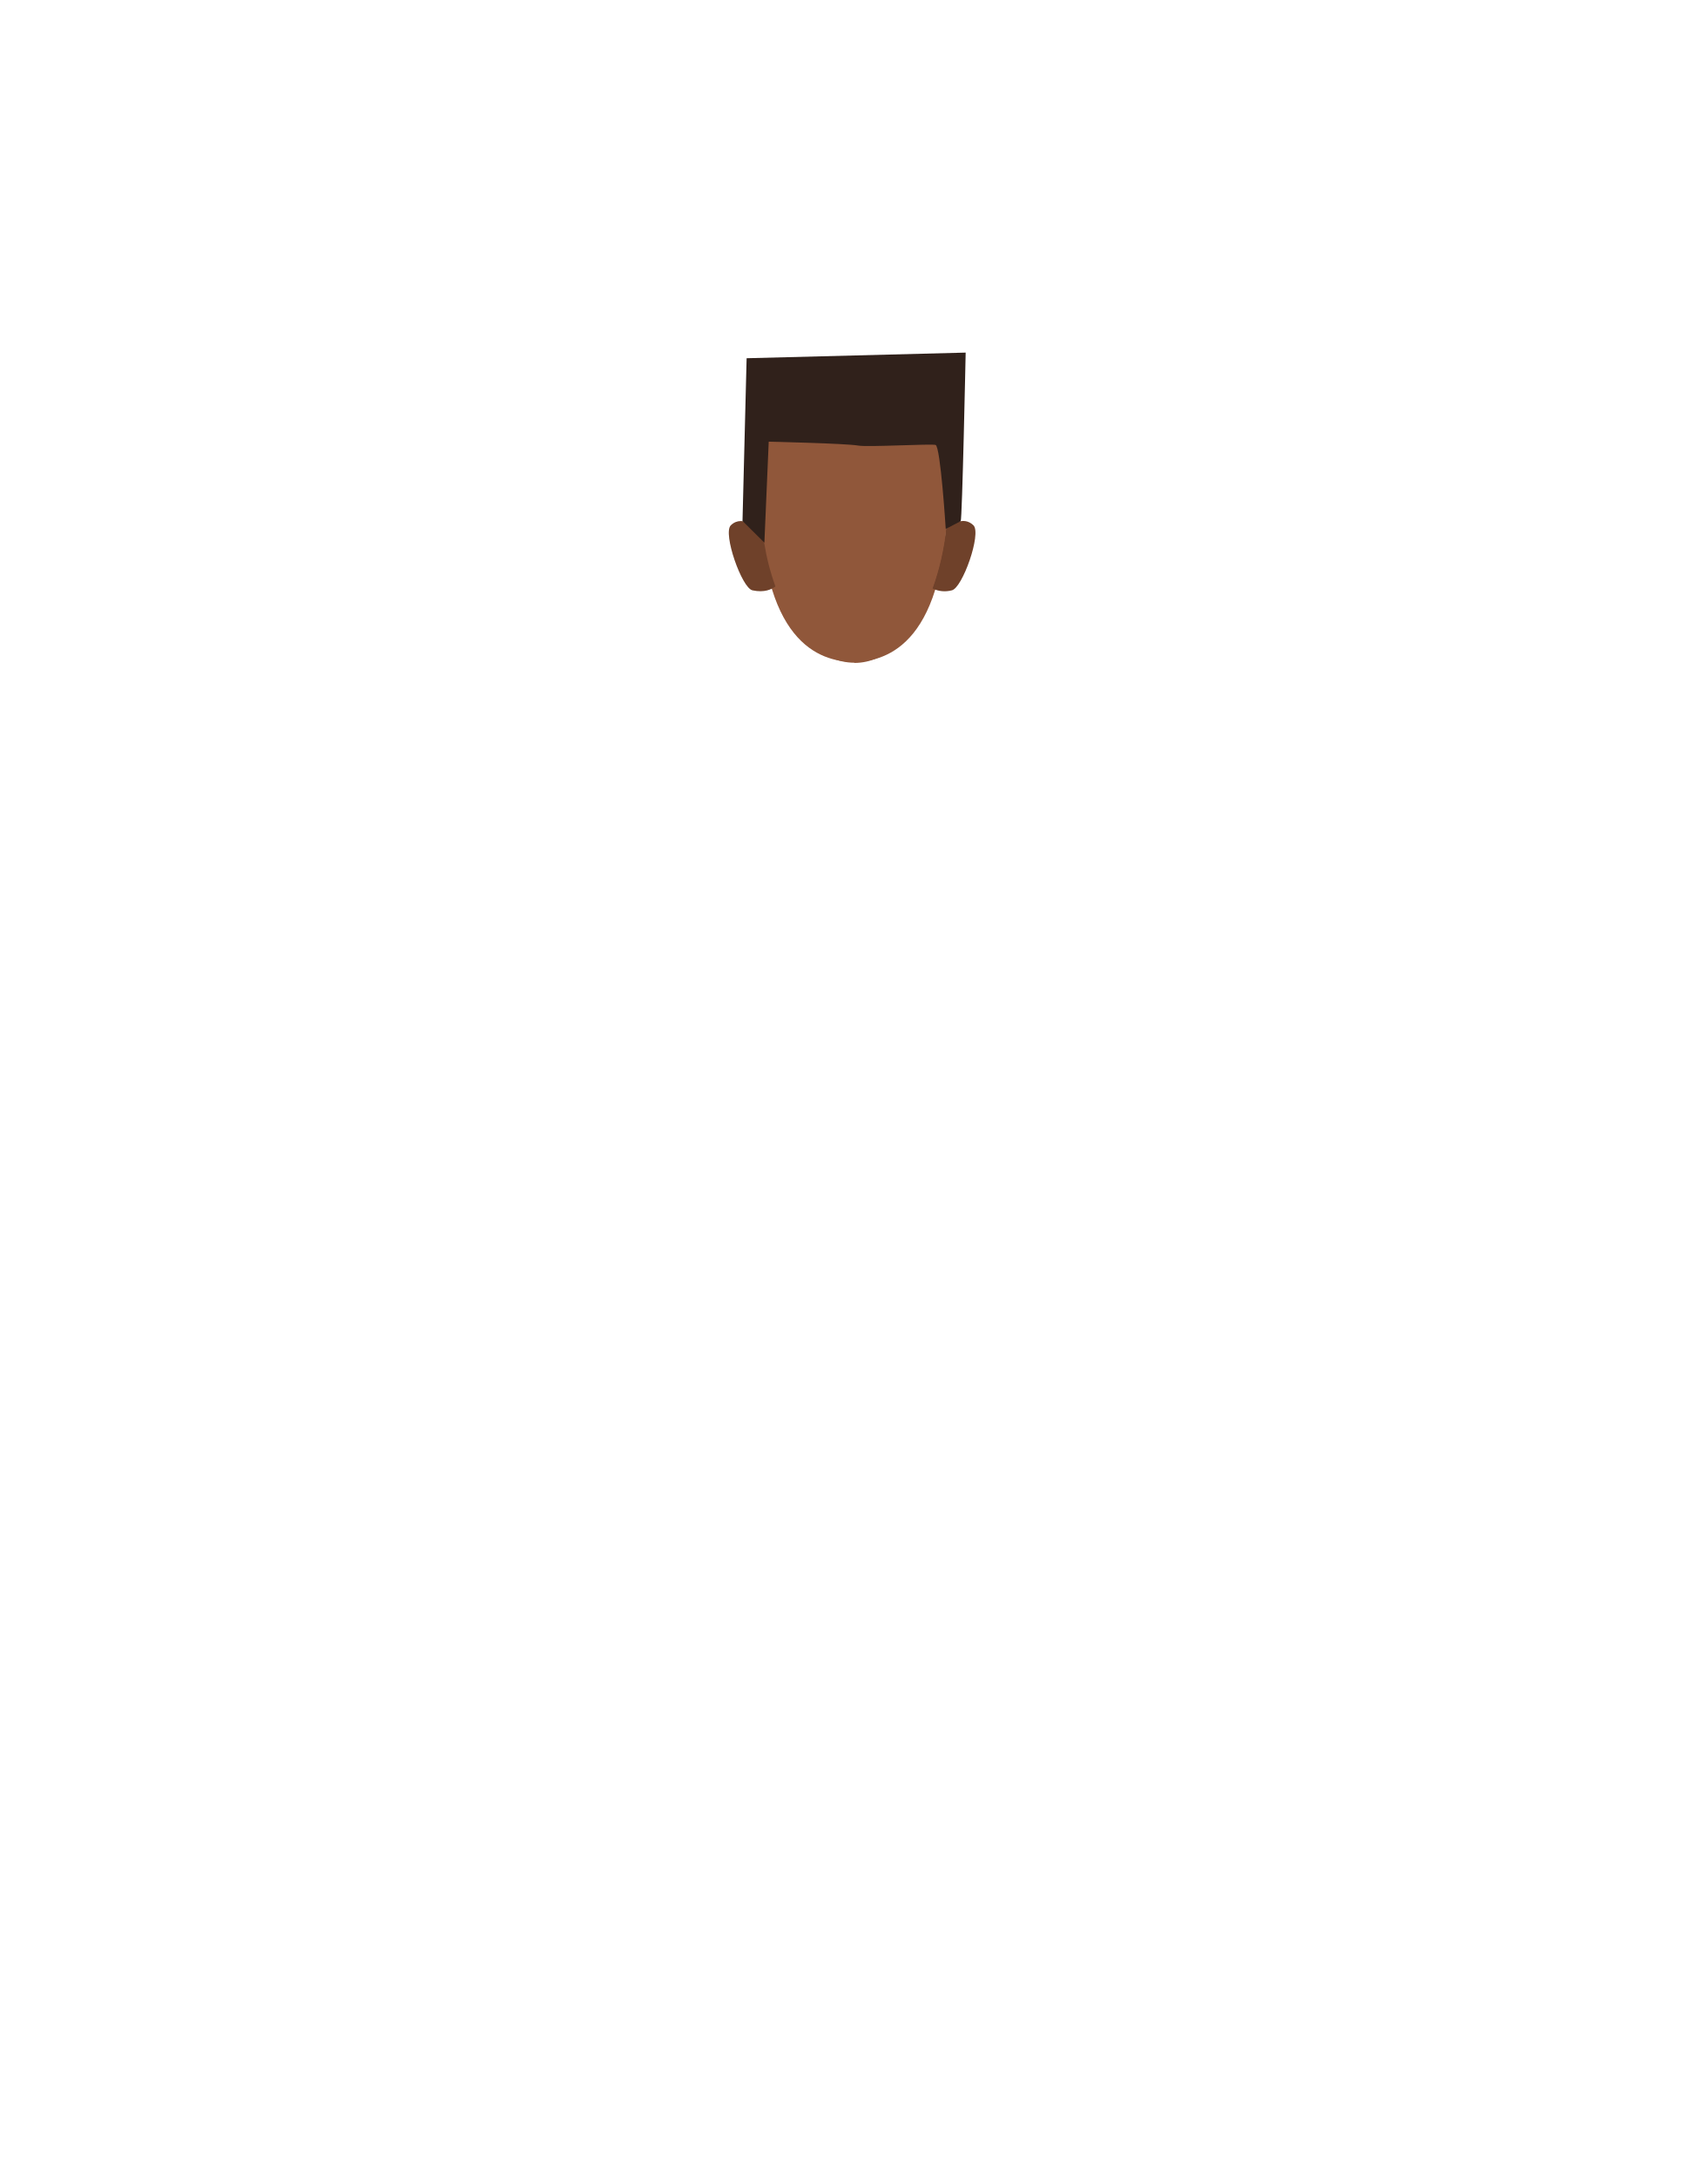
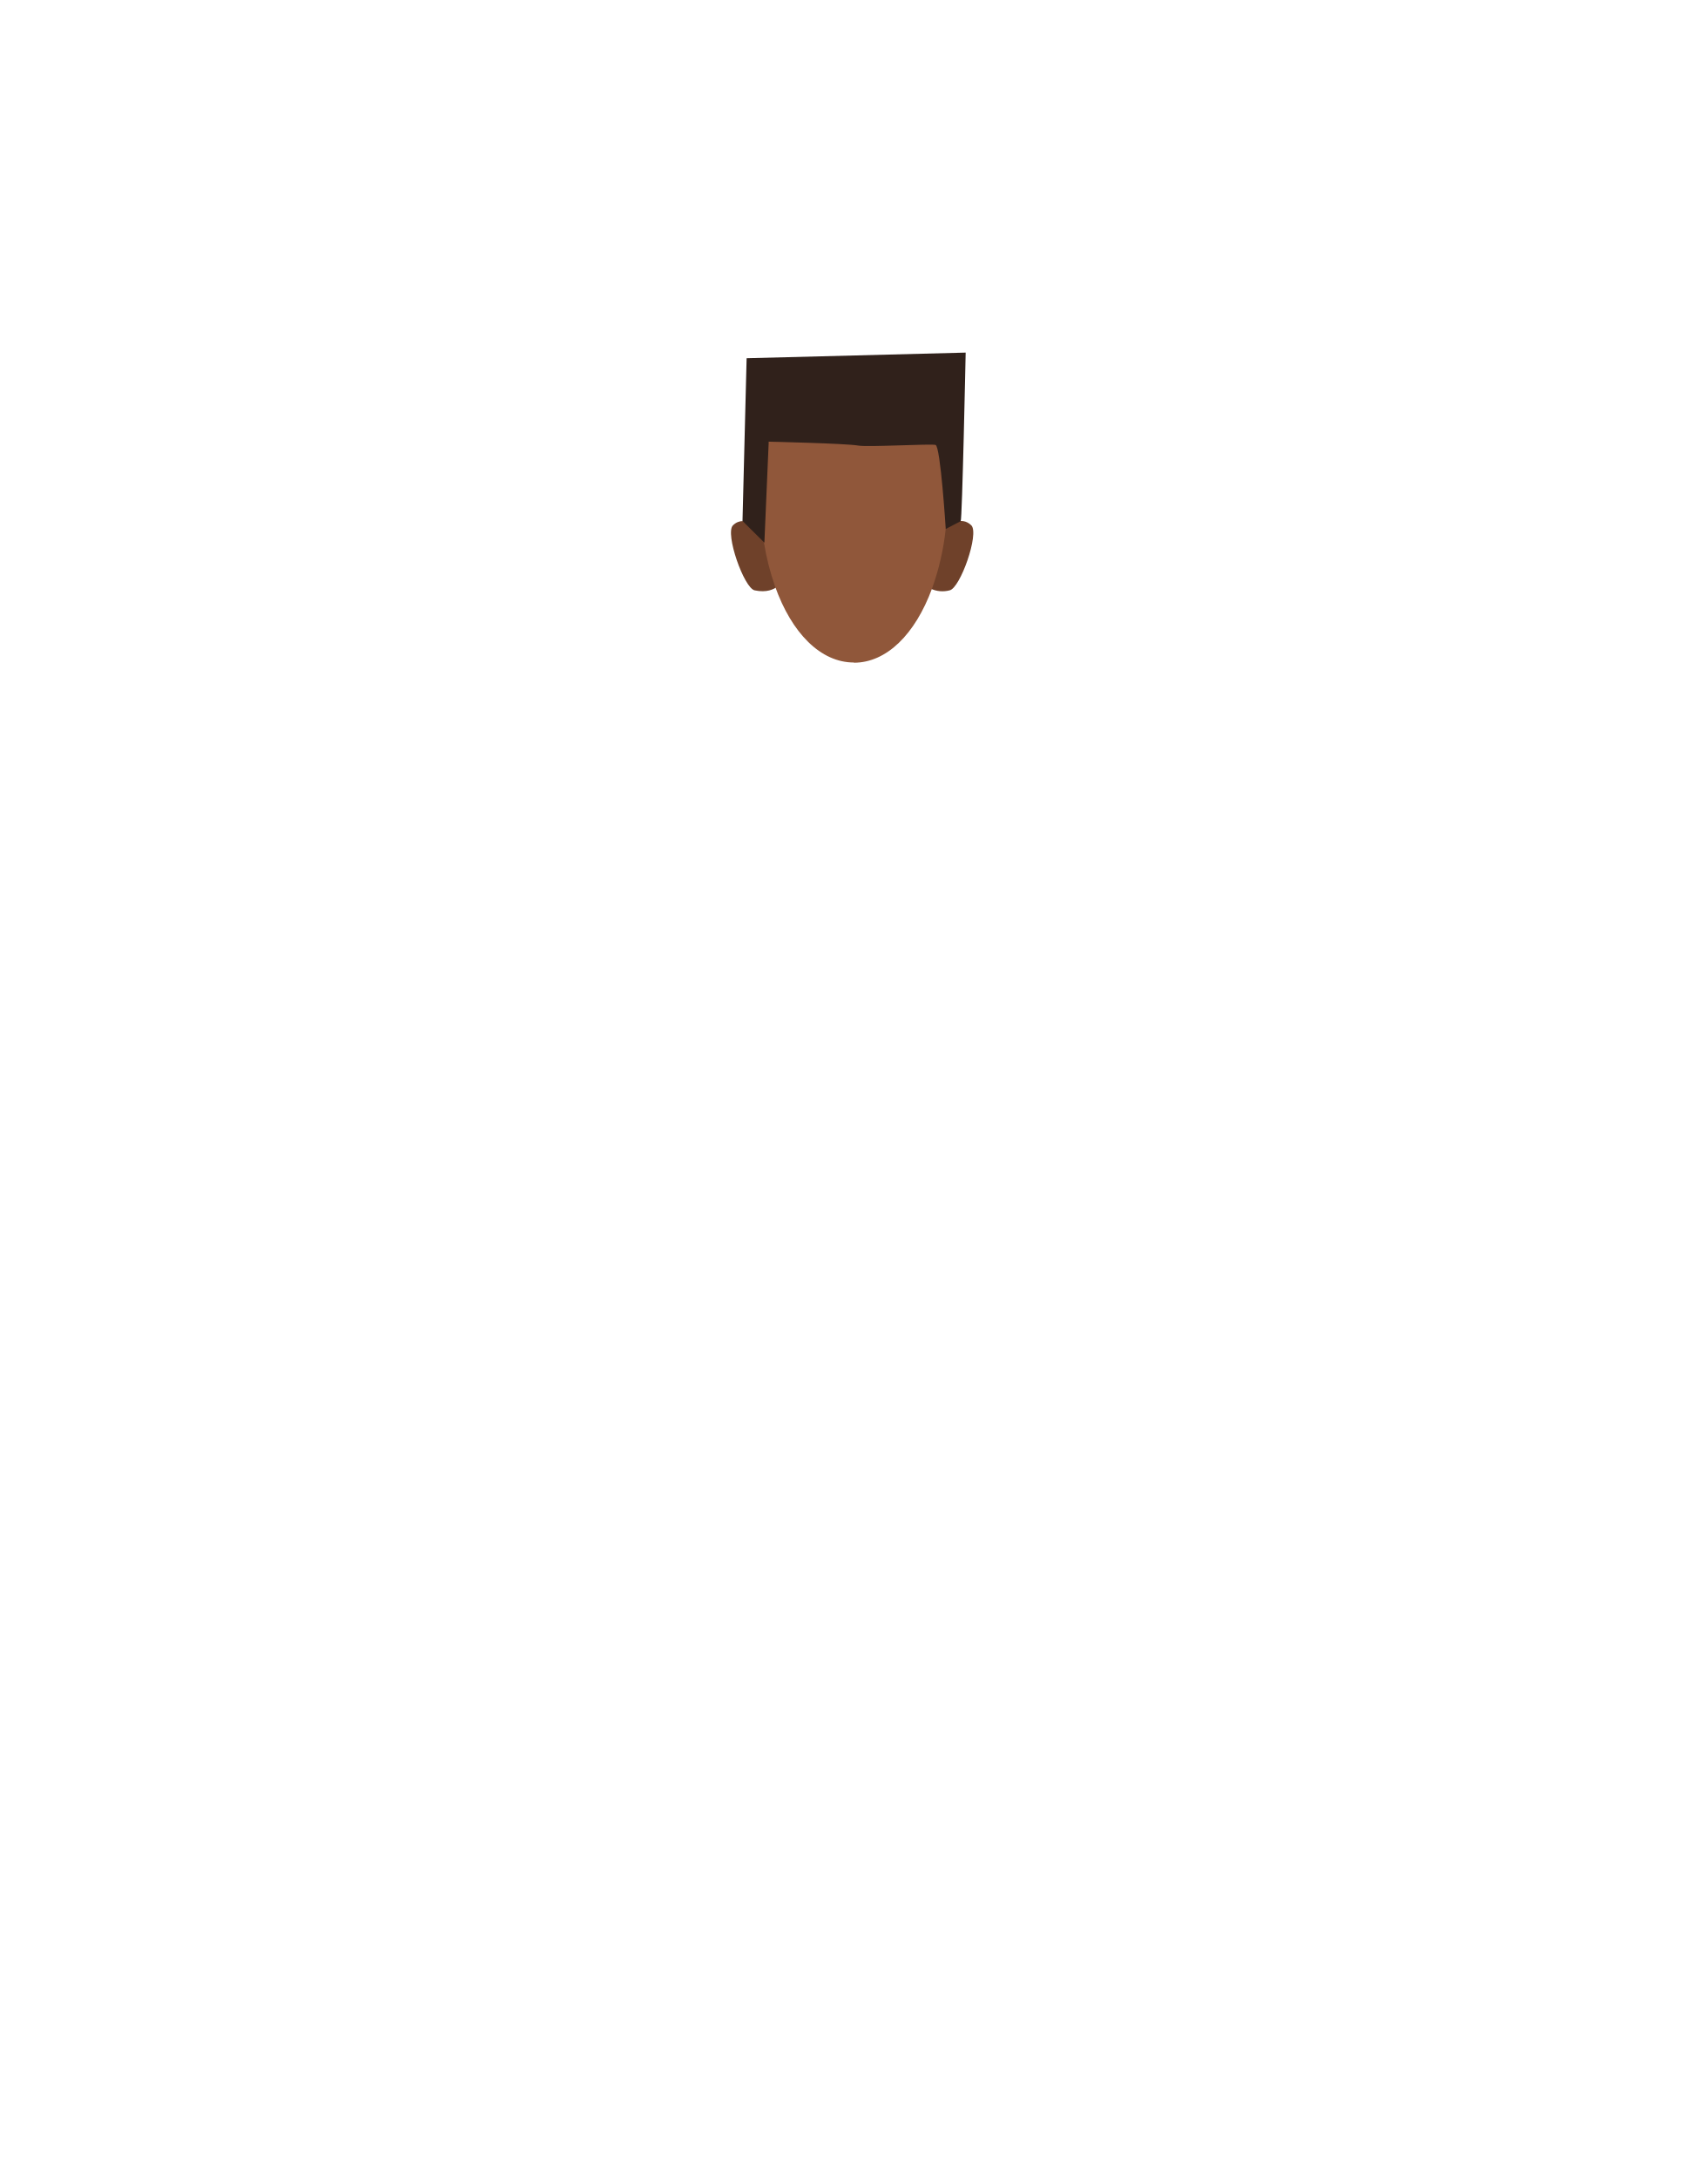
<svg xmlns="http://www.w3.org/2000/svg" version="1.1" id="Calque_9" x="0px" y="0px" viewBox="0 0 788 1005" style="enable-background:new 0 0 788 1005;" xml:space="preserve">
  <style type="text/css">
- 	.st0{fill:#90573A;}
- 	.st1{fill:#6F412A;}
+ 	.st0{fill:#6F412A;}
+ 	.st1{fill:#90573A;}
	.st2{fill:#30211B;}
</style>
-   <path class="st0" d="M393.9,180.8c-23.9,0-43.2,11.2-43.2,45.6c0,69.7,27.4,79,43.3,79l0,0c15.8,0,43.3-9,43.3-79  C437.2,192,417.9,180.8,393.9,180.8z" />
-   <path class="st1" d="M439.3,272.4c-3,0.8-6.2,0.5-9-0.9c3.2-8.9,5.3-18.1,6.3-27.5c2.2-1.9,8.1-6.1,12.7-1.6  C453.1,246.2,444.2,271.4,439.3,272.4z" />
-   <path class="st0" d="M394.2,181.2L394.2,181.2c-23.9-0.1-43.2,11.1-43.2,45.5c0,7.9,0.6,15.8,1.8,23.7c1.1,6.9,2.8,13.6,5.1,20.2  c7.7,21.7,21.1,35.2,36.4,35.2v0.1c15.1,0,28.3-13.1,36.1-34.3c3.2-8.9,5.3-18.1,6.3-27.5c0.6-5.7,1-11.5,1-17.2  C437.5,192.4,418.1,181.2,394.2,181.2z" />
-   <path class="st1" d="M357.9,270.6c-1.7,1.3-5,3-10.6,1.8c-4.9-1-13.8-26.3-10-30c5.7-5.6,13.6,2.5,13.6,2.5l1.8,5.5  C353.8,257.3,355.5,264,357.9,270.6z" />
+   <path class="st0" d="M358.9,270.6c-1.7,1.3-5,3-10.6,1.8c-4.9-1-13.8-26.3-10-30c5.7-5.6,13.6,2.5,13.6,2.5l1.8,5.5  C354.8,257.3,356.5,264,358.9,270.6z" />
+   <path class="st0" d="M438.3,272.4c-3,0.8-6.2,0.5-9-0.9c3.2-8.9,5.3-18.1,6.3-27.5c2.2-1.9,8.1-6.1,12.7-1.6  C452.1,246.2,443.2,271.4,438.3,272.4z" />
+   <path class="st1" d="M437.5,226.8c0,5.8-0.3,11.5-1,17.2c-1,9.4-3.1,18.6-6.3,27.5c-7.8,21.2-21,34.3-36.1,34.3v-0.1  c-15.3,0-28.7-13.5-36.4-35.2c-2.3-6.6-4-13.3-5.1-20.2c-1.2-7.8-1.8-15.8-1.8-23.7c0-34.4,19.3-45.6,43.2-45.6v0.1  C418.1,181.2,437.5,192.4,437.5,226.8z" />
  <path class="st2" d="M352.8,250.4l-10.1-10l1.9-75.1l101.1-2.6c0,0-1.6,77.5-2.3,77.8s-6.9,3.6-6.9,3.6s-2.4-38.2-4.7-38.8  s-31.3,1.1-35.7,0.3c-5.7-1-41.3-1.8-41.3-1.8L352.8,250.4z" />
</svg>
